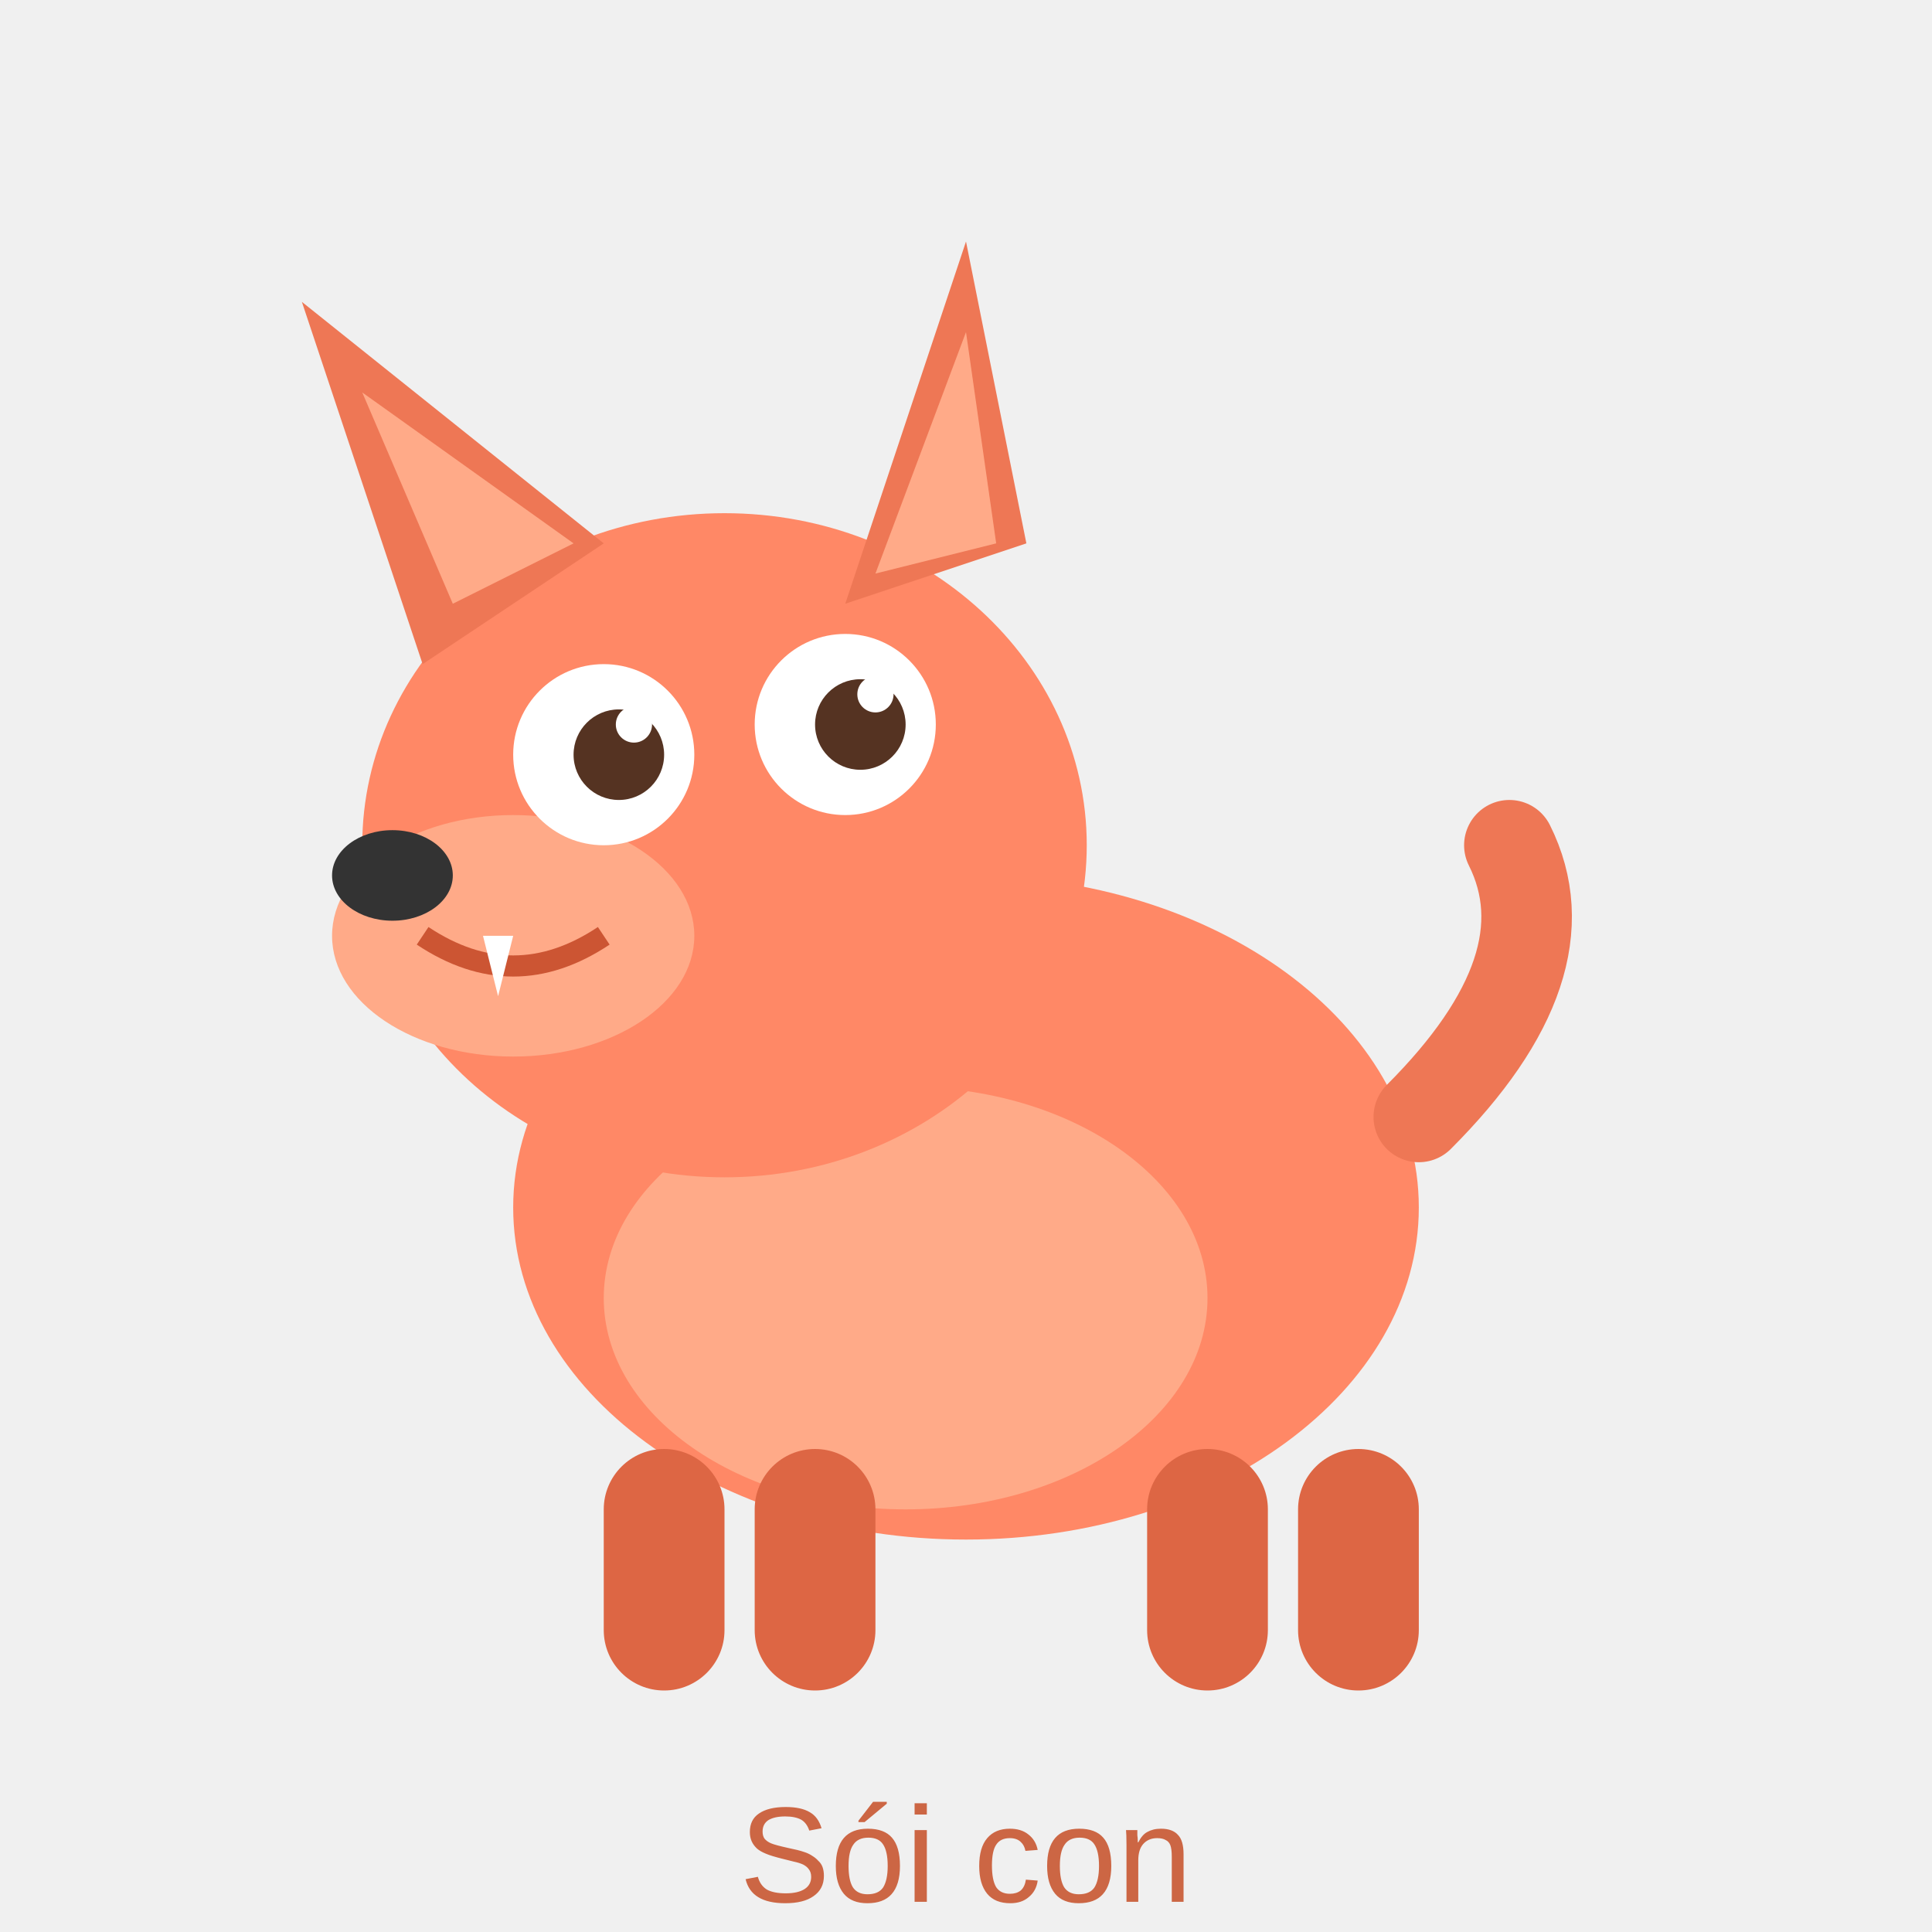
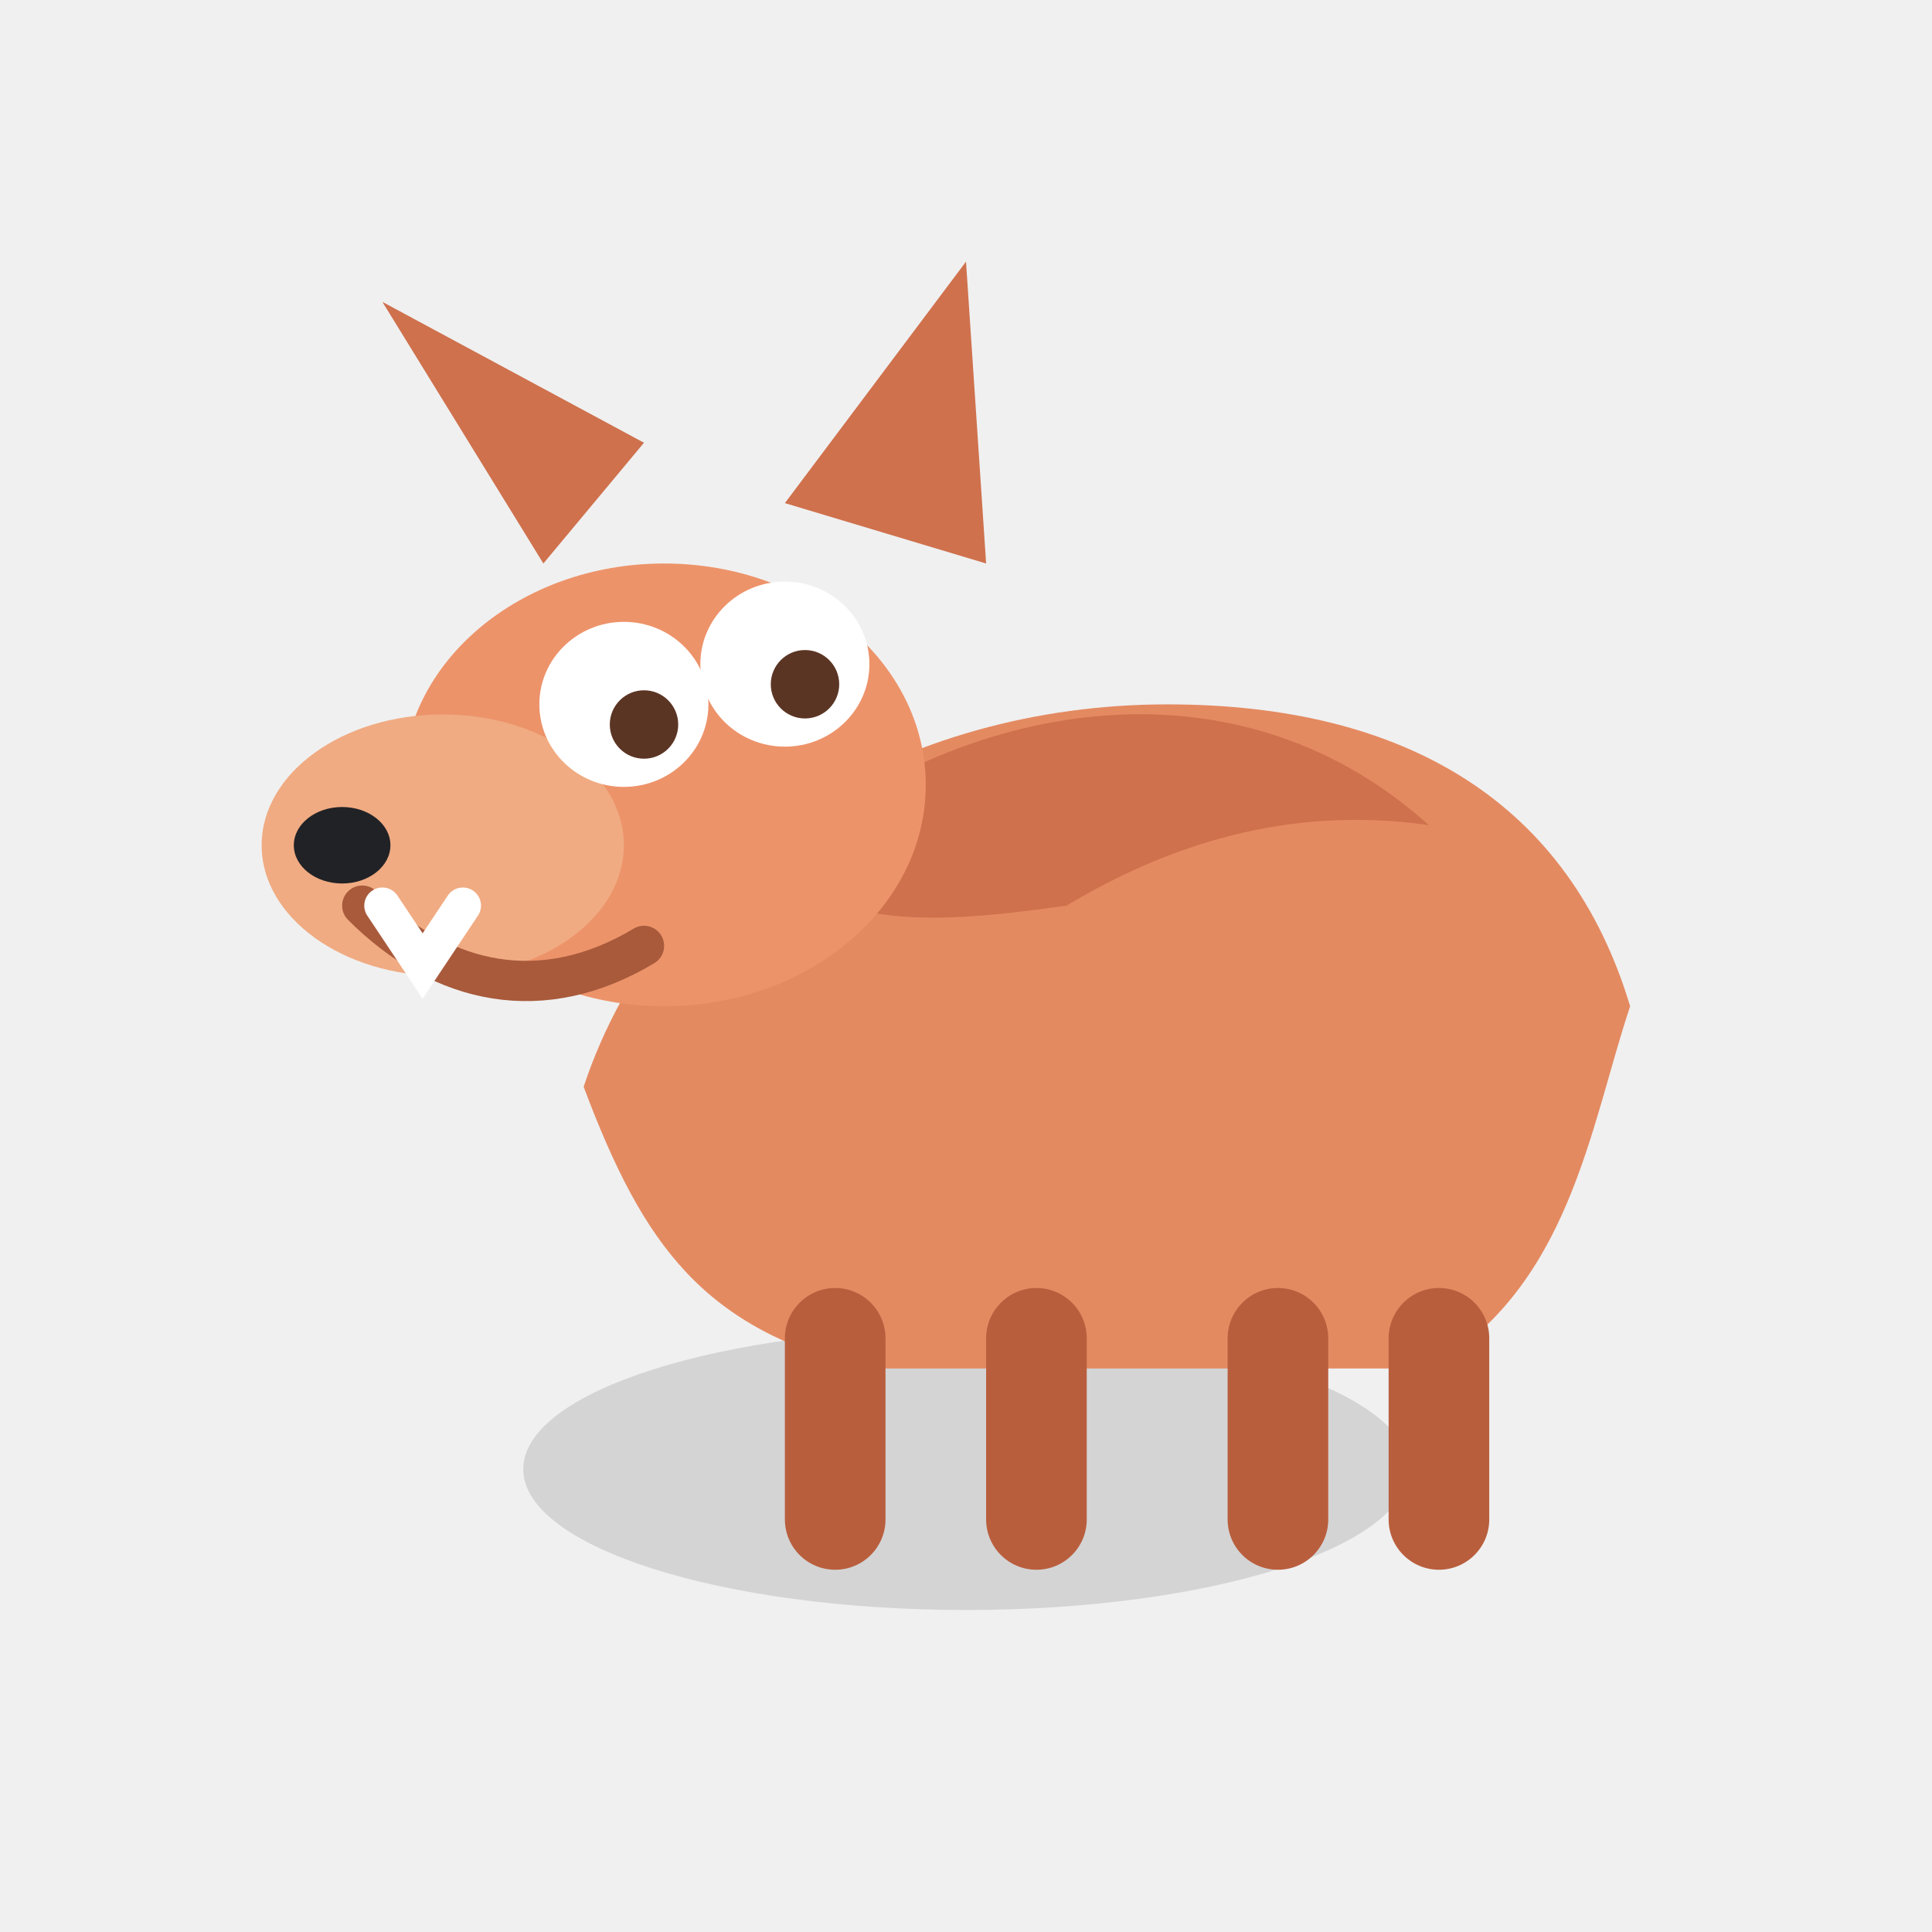
- <svg xmlns="http://www.w3.org/2000/svg" viewBox="0 0 64 64" width="64" height="64">
-   <ellipse cx="32" cy="40" rx="15" ry="11" fill="#ff8866" />
-   <ellipse cx="30" cy="43" rx="10" ry="7" fill="#ffaa88" />
-   <path d="M47 37 Q52 32 50 28" stroke="#ee7755" stroke-width="3" fill="none" stroke-linecap="round" />
-   <rect x="38" y="48" width="4" height="8" rx="2" fill="#dd6644" />
-   <rect x="43" y="48" width="4" height="8" rx="2" fill="#dd6644" />
-   <rect x="20" y="48" width="4" height="8" rx="2" fill="#dd6644" />
-   <rect x="25" y="48" width="4" height="8" rx="2" fill="#dd6644" />
-   <ellipse cx="24" cy="28" rx="12" ry="11" fill="#ff8866" />
-   <ellipse cx="17" cy="31" rx="6" ry="4" fill="#ffaa88" />
-   <ellipse cx="13" cy="29" rx="2" ry="1.5" fill="#333" />
-   <path d="M14 31 Q17 33 20 31" stroke="#cc5533" stroke-width="0.7" fill="none" />
-   <polygon points="16,31 16.5,33 17,31" fill="white" />
-   <circle cx="20" cy="25" r="3" fill="white" />
-   <circle cx="28" cy="24" r="3" fill="white" />
-   <circle cx="20.5" cy="25" r="1.5" fill="#553322" />
-   <circle cx="28.5" cy="24" r="1.5" fill="#553322" />
-   <circle cx="21" cy="24" r="0.6" fill="white" />
-   <circle cx="29" cy="23" r="0.6" fill="white" />
-   <polygon points="14,22 10,10 20,18" fill="#ee7755" />
-   <polygon points="28,20 32,8 34,18" fill="#ee7755" />
-   <polygon points="15,20 12,13 19,18" fill="#ffaa88" />
-   <polygon points="29,19 32,11 33,18" fill="#ffaa88" />
-   <text x="32" y="63" text-anchor="middle" font-family="Arial, sans-serif" font-size="4.5" fill="#cc6644">Sói con</text>
+ <svg xmlns="http://www.w3.org/2000/svg" viewBox="0 0 96 96">
+   <g>
+     <ellipse cx="48" cy="73" rx="22" ry="7" fill="#000" opacity=".12" />
+     <path d="M29 54c4-12 16-19 29-19 12 0 20 5 23 15-2 6-3 14-10 18H43c-8-2-11-6-14-14z" fill="#e48a61" />
+     <path d="M38 43c9-8 23-11 33-2-7-1-13 1-18 4-7 1-11 1-15-2z" fill="#cf714d" />
+     <ellipse cx="33" cy="39" rx="13" ry="11" fill="#ed936a" />
+     <ellipse cx="22" cy="42" rx="9" ry="6.5" fill="#f0ab82" />
+     <ellipse cx="17" cy="42" rx="2.4" ry="1.9" fill="#212226" />
+     <ellipse cx="31" cy="35" rx="4.2" ry="4.1" fill="#fff" />
+     <ellipse cx="39" cy="33" rx="4.2" ry="4.1" fill="#fff" />
+     <circle cx="32" cy="36" r="1.7" fill="#5b3524" />
+     <circle cx="40" cy="34" r="1.7" fill="#5b3524" />
+     <path d="M27 28l-8-13 13 7z" fill="#cf714d" />
+     <path d="M39 25l9-12 1 15z" fill="#cf714d" />
+     <path d="M18 45c4 4 9 5 14 2" fill="none" stroke="#a85a3b" stroke-width="2" stroke-linecap="round" />
+     <path d="M19 45l2 3 2-3" fill="none" stroke="#fff" stroke-width="1.8" stroke-linecap="round" />
+     <rect x="39" y="64" width="5" height="14" rx="2.5" fill="#b95e3d" />
+     <rect x="49" y="64" width="5" height="14" rx="2.5" fill="#b95e3d" />
+     <rect x="61" y="64" width="5" height="14" rx="2.5" fill="#b95e3d" />
+     <rect x="69" y="64" width="5" height="14" rx="2.5" fill="#b95e3d" />
+   </g>
</svg>
